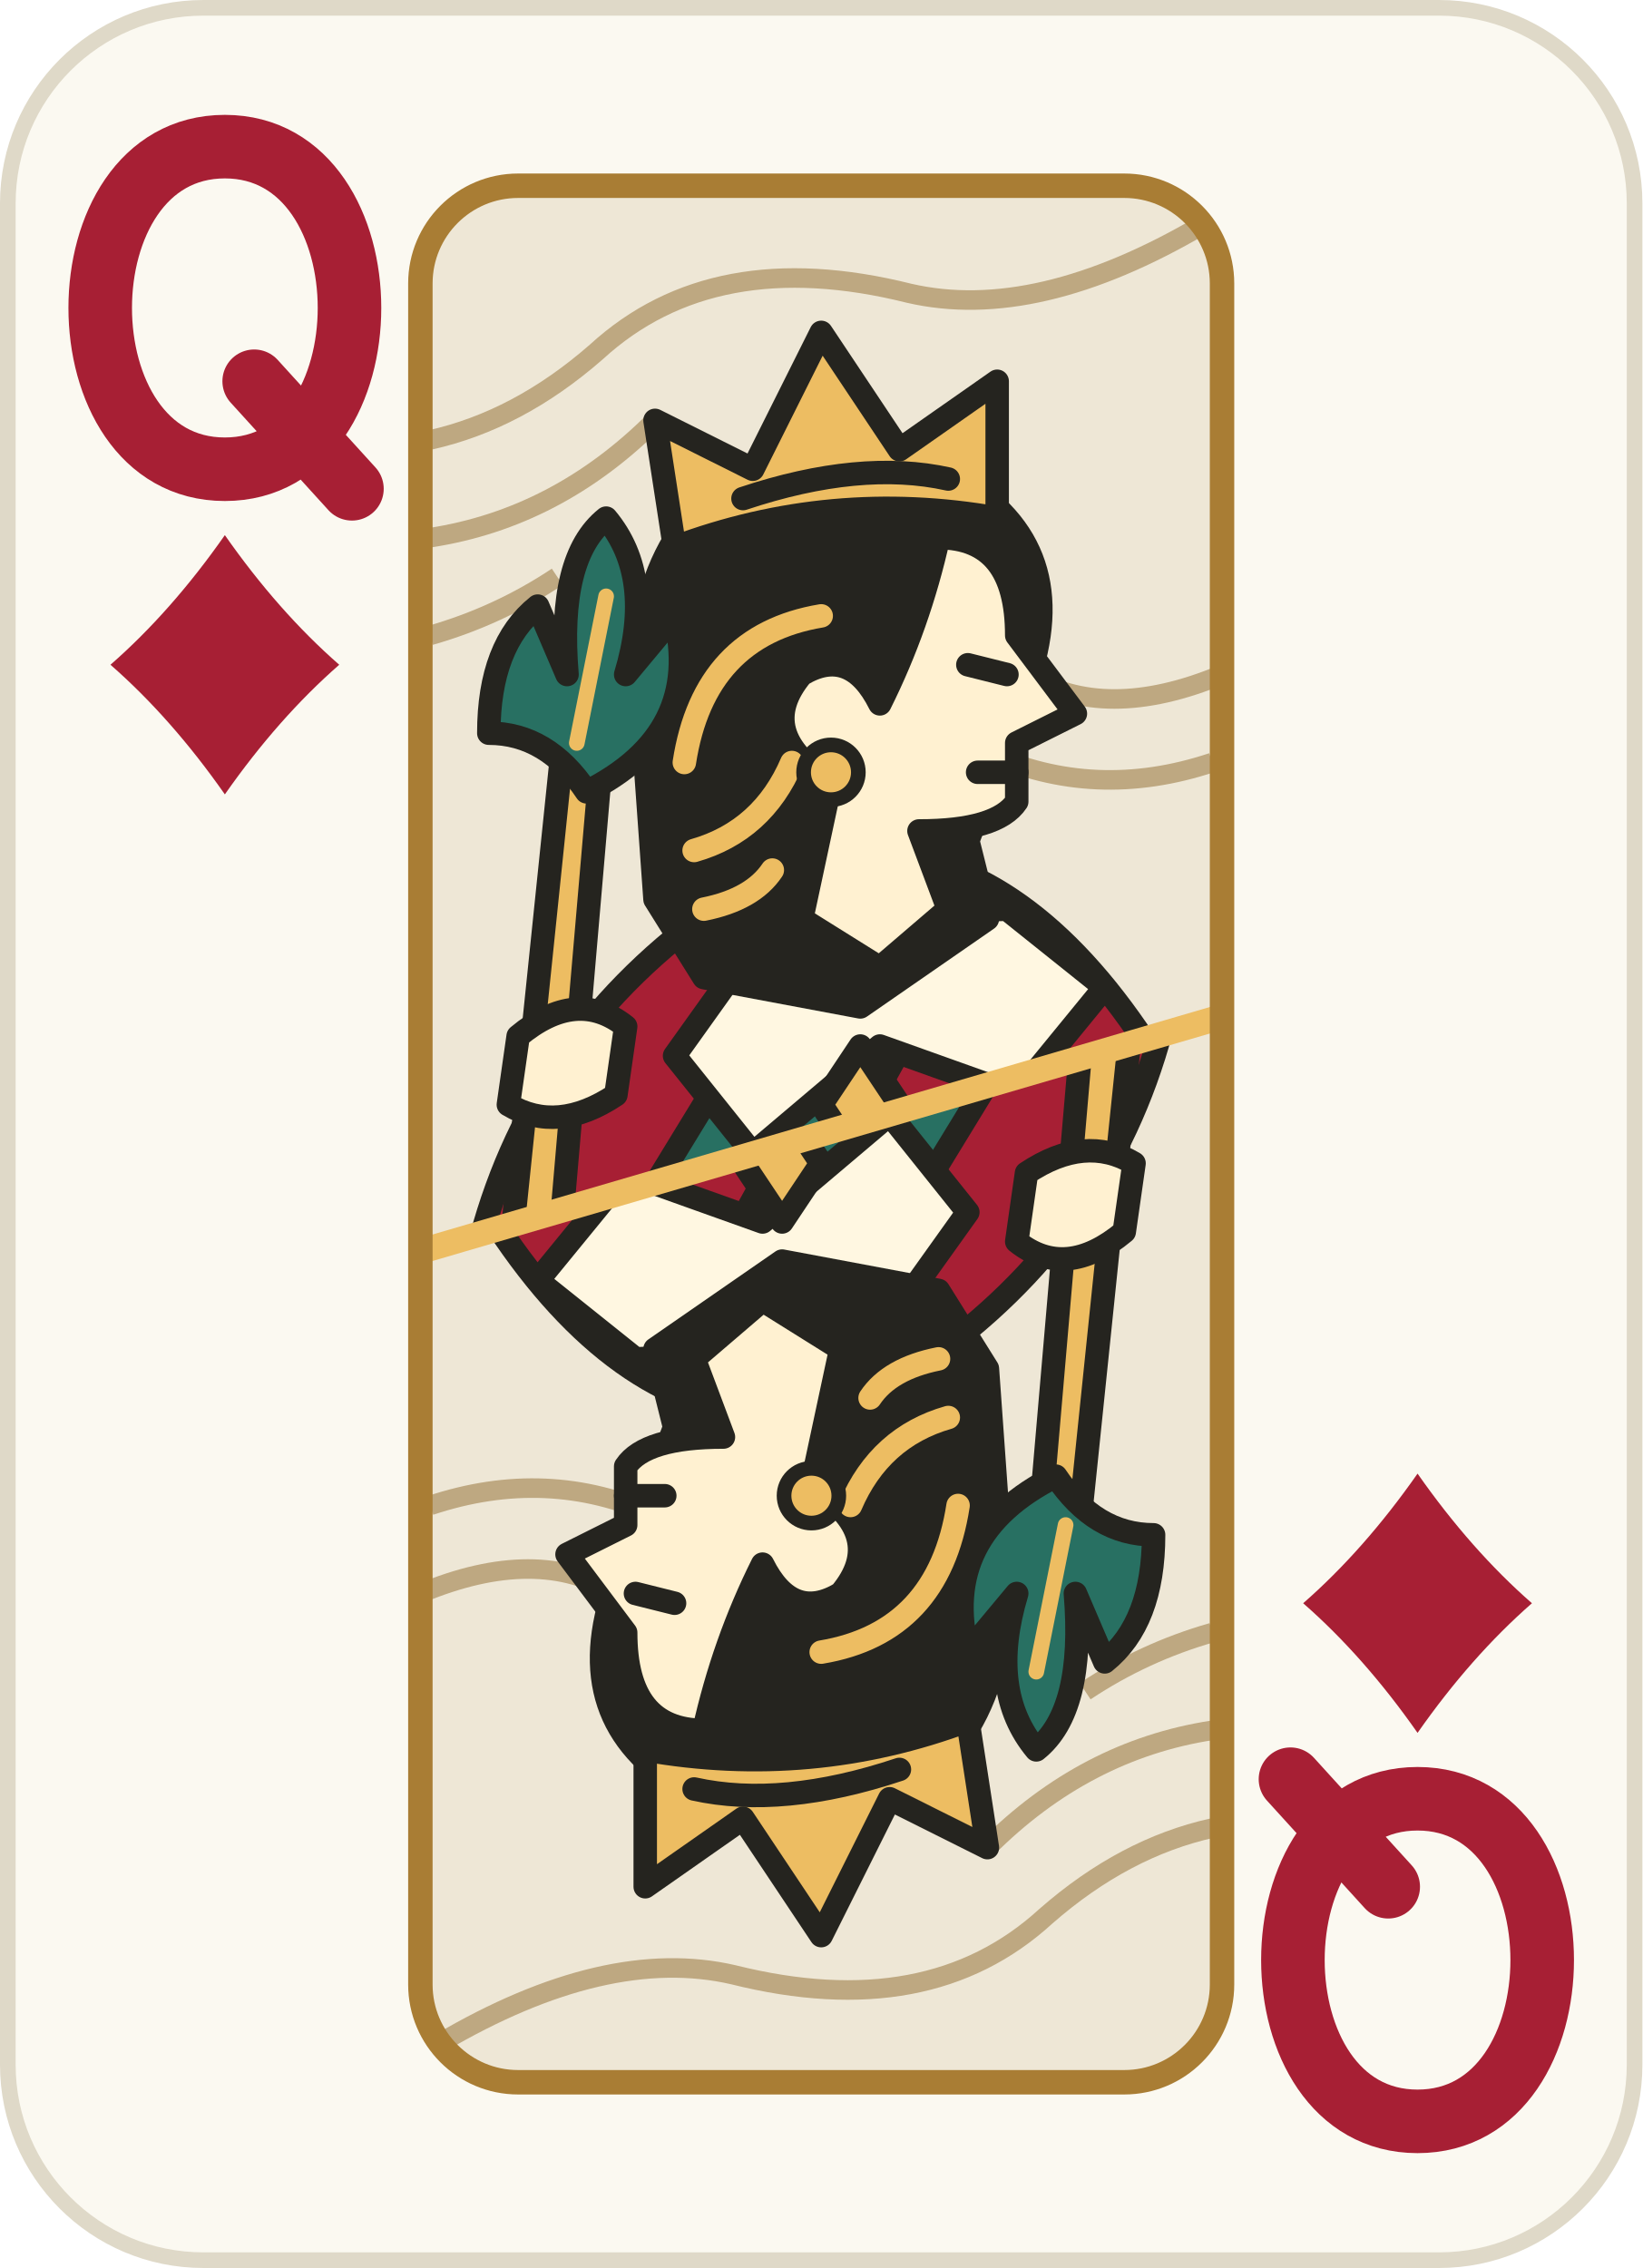
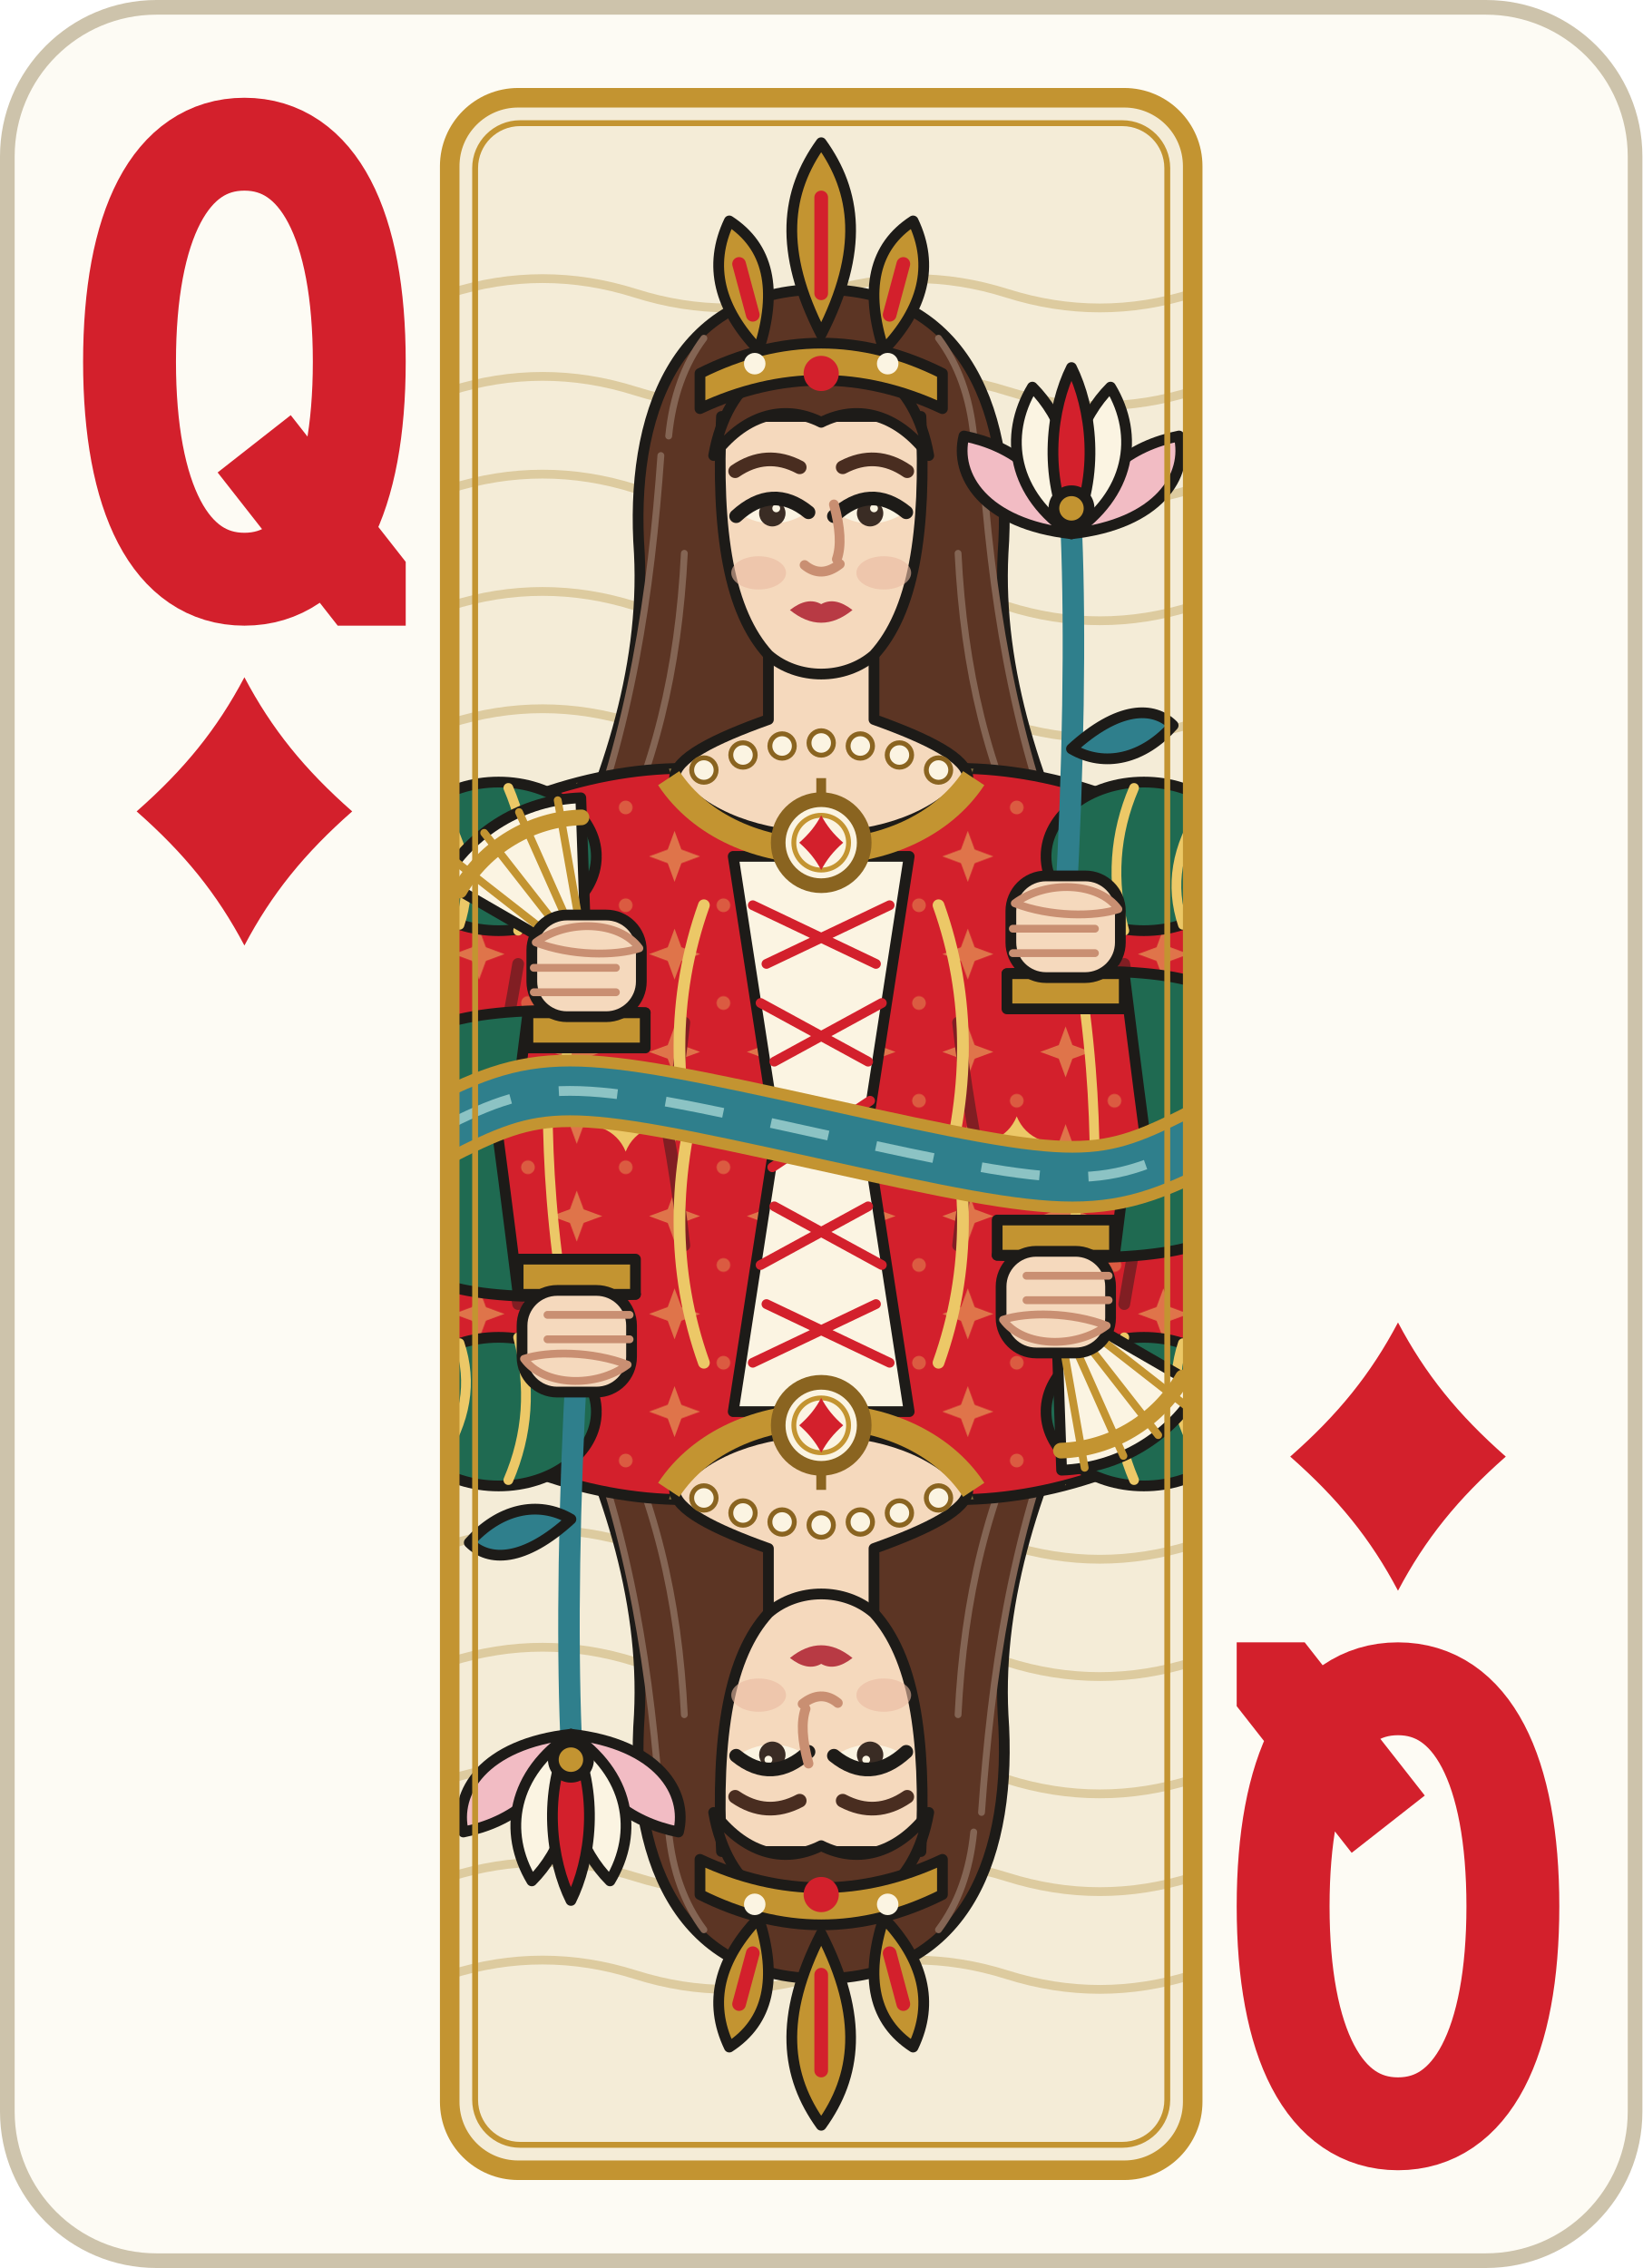
<svg xmlns="http://www.w3.org/2000/svg" width="168" height="232" viewBox="0 0 168 232" preserveAspectRatio="none">
-   <rect x=".8" y=".8" width="166.4" height="230.4" rx="20" fill="#fbf9f1" stroke="#dfd9c8" stroke-width="1.6" />
-   <g color="#a71f34" fill="currentColor">
+   <defs>
+     <path id="pip" d="M0-56C11.4-34.4 25-17.6 45 0C25 17.6 11.4 34.4 0 56C-11.4 34.4-25 17.6-45 0C-25-17.6-11.4-34.4 0-56Z" />
+     <clipPath id="rank-box">
+       <rect x="8.5" y="10" width="33" height="54" />
+     </clipPath>
    <g id="index">
-       <path d="M0 0 C17 0 17 33 0 33 C-17 33-17 0 0 0 Z M3 24 L13 35" transform="translate(23 15)" fill="none" stroke="currentColor" stroke-width="6.5" stroke-linecap="round" stroke-linejoin="round" />
-       <path d="M0-17 Q7-7 15 0 Q7 7 0 17 Q-7 7-15 0 Q-7-7 0-17Z" transform="translate(23 68) scale(0.78)" />
+       <g clip-path="url(#rank-box)">
+         <path d="M0 4.75C7.55 4.75 11.75 13 11.75 27C11.75 41 7.55 49.25 0 49.25C-7.55 49.25-11.75 41-11.75 27C-11.75 13-7.55 4.75 0 4.75ZM1 35.4L19.5 59" transform="translate(25 10)" fill="none" stroke="currentColor" stroke-width="9.5" stroke-miterlimit="3" />
+       </g>
+       <use href="#pip" transform="translate(25 83) scale(0.245)" />
    </g>
+     <pattern id="brocade" width="10" height="10" patternUnits="userSpaceOnUse">
+       <path d="M5 2.4L5.7 4.3 7.6 5 5.7 5.7 5 7.6 4.3 5.7 2.4 5 4.3 4.3Z" fill="#ecc867" opacity=".5" />
+       <g fill="#ecc867" opacity=".35">
+         <circle r=".7" />
+         <circle cx="10" r=".7" />
+         <circle cy="10" r=".7" />
+         <circle cx="10" cy="10" r=".7" />
+       </g>
+     </pattern>
+     <clipPath id="frame">
+       <rect x="46" y="10" width="76" height="212" rx="7" />
+     </clipPath>
+     <clipPath id="upper">
+       <path d="M44 116C55.4 110.12 57.4 110.12 84 116S112.6 121.88 124 116V8H44Z" />
+     </clipPath>
+     <g id="figure" clip-path="url(#upper)">
+       <path d="M46 30q9.5-3 19 0t19 0 19 0 19 0M46 40q9.5-3 19 0t19 0 19 0 19 0M46 50q9.5-3 19 0t19 0 19 0 19 0M46 62q9.5-3 19 0t19 0 19 0 19 0M46 74q9.5-3 19 0t19 0 19 0 19 0M46 88q9.5-3 19 0t19 0 19 0 19 0M46 102q9.5-3 19 0t19 0 19 0 19 0" fill="none" stroke="#ddcb9f" stroke-width="0.9" stroke-linecap="round" stroke-linejoin="round" />
+       <g transform="translate(84 12.6)">
+         <path d="M0 17C-15 17-19.6 30-18.6 44C-18 56-22 68-28 80C-20 84-12 78-10 70H10C12 78 20 84 28 80C22 68 18 56 18.6 44C19.6 30 15 17 0 17Z" fill="#5c3524" stroke="#1d1b18" stroke-width="1.1" stroke-linejoin="round" stroke-linecap="round" />
+         <path d="M-14 44C-14.6 56-17 66-22 76M14 44C14.6 56 17 66 22 76M-16.4 34C-17.4 48-19.4 62-25 76M16.4 34C17.4 48 19.4 62 25 76M-12 22Q-15 26-15.6 32M12 22Q15 26 15.6 32" fill="none" stroke="#846554" stroke-width="0.7" stroke-linecap="round" stroke-linejoin="round" />
+         <path d="M-44 78C-36 70-24 66-14 66C-8 70 8 70 14 66C24 66 36 70 44 78V110H-44Z" fill="#d3202c" stroke="#1d1b18" stroke-width="1.1" stroke-linejoin="round" stroke-linecap="round" />
+         <path d="M-44 78C-36 70-24 66-14 66C-8 70 8 70 14 66C24 66 36 70 44 78V110H-44Z" fill="url(#brocade)" />
+         <path d="M-31 86Q-33 98-36 110M31 86Q33 98 36 110M-14 92Q-15 101-17 110M14 92Q15 101 17 110" fill="none" stroke="#811e23" stroke-width="1.2" stroke-linecap="round" stroke-linejoin="round" />
+         <path d="M-12 80Q-17 94-12 110M12 80Q17 94 12 110" fill="none" stroke="#ecc867" stroke-width="1.2" stroke-linecap="round" stroke-linejoin="round" />
+         <g fill="#ecc867">
+           <path d="M-20 101.6Q-19.3 103.3-17.6 104Q-19.3 104.7-20 106.4Q-20.7 104.7-22.4 104Q-20.7 103.3-20 101.6Z" />
+           <path d="M20 101.6Q20.7 103.3 22.4 104Q20.7 104.7 20 106.4Q19.3 104.7 17.6 104Q19.3 103.3 20 101.6Z" />
+         </g>
+         <ellipse cx="-33" cy="75" rx="10" ry="7.6" fill="#1f6a51" stroke="#1d1b18" stroke-width="1.1" stroke-linejoin="round" stroke-linecap="round" />
+         <ellipse cx="33" cy="75" rx="10" ry="7.6" fill="#1f6a51" stroke="#1d1b18" stroke-width="1.1" stroke-linejoin="round" stroke-linecap="round" />
+         <path d="M-39 70Q-35 76-37 82M-32 68Q-29 75-31 82.6M39 70Q35 76 37 82M32 68Q29 75 31 82.6" fill="none" stroke="#ecc867" stroke-width="1" stroke-linecap="round" stroke-linejoin="round" />
+         <path d="M-9 75H9L3.6 110H-3.6Z" fill="#fbf4e2" stroke="#1d1b18" stroke-width="1.1" stroke-linejoin="round" stroke-linecap="round" />
+         <path d="M-7 80L5.6 86M7 80L-5.6 86M-6.2 90L4.8 96M6.2 90L-4.8 96M-5 100L4 106M5 100L-4 106" fill="none" stroke="#d3202c" stroke-width="1" stroke-linecap="round" stroke-linejoin="round" />
+         <path d="M-5.4 50V61C-11 63-15 65-15 67C-9 75 9 75 15 67C15 65 11 63 5.4 61V50Z" fill="#f5d9bd" stroke="#1d1b18" stroke-width="1.1" stroke-linejoin="round" stroke-linecap="round" />
+         <path d="M-15.6 67C-9 77 9 77 15.6 67" fill="none" stroke="#c39431" stroke-width="2.6" />
+         <g fill="#fbf4e2" stroke="#8a6420" stroke-width=".5">
+           <circle cx="-12" cy="66.17" r="1.25" />
+           <circle cx="-8" cy="64.63" r="1.25" />
+           <circle cx="-4" cy="63.71" r="1.25" />
+           <circle cx="0" cy="63.4" r="1.25" />
+           <circle cx="4" cy="63.71" r="1.25" />
+           <circle cx="8" cy="64.63" r="1.25" />
+           <circle cx="12" cy="66.17" r="1.25" />
+         </g>
+         <path d="M0 67V70" stroke="#8a6420" stroke-width="1" />
+         <circle cx="0" cy="73.6" r="4.4" fill="#fbf4e2" stroke="#8a6420" stroke-width="1.5" />
+         <circle cx="0" cy="73.6" r="2.8" fill="none" stroke="#c39431" stroke-width=".5" />
+         <use href="#pip" transform="translate(0 73.6) scale(0.05)" fill="#d3202c" />
+         <path d="M-10.2 30C-10.8 42-9.4 50-5.4 54.4C-2.4 57 2.4 57 5.4 54.4C9.4 50 10.8 42 10.2 30Z" fill="#f5d9bd" stroke="#1d1b18" stroke-width="1.1" stroke-linejoin="round" stroke-linecap="round" />
+         <ellipse cx="-6.4" cy="46" rx="2.8" ry="1.7" fill="#eab9a0" opacity=".6" />
+         <ellipse cx="6.4" cy="46" rx="2.8" ry="1.7" fill="#eab9a0" opacity=".6" />
+         <path d="M-8.3 40Q-5 37.5-1.7 40Q-5 41.9-8.3 40Z" fill="#fbf4e2" />
+         <circle cx="-5" cy="39.9" r="1.35" fill="#3a2c24" />
+         <circle cx="-4.6" cy="39.4" r=".4" fill="#fbf4e2" />
+         <path d="M-8.7 40.2Q-5 36.8-1.3 39.8" fill="none" stroke="#1d1b18" stroke-width="1.4" stroke-linecap="round" stroke-linejoin="round" />
+         <path d="M1.7 40Q5 37.5 8.3 40Q5 41.9 1.7 40Z" fill="#fbf4e2" />
+         <circle cx="5" cy="39.9" r="1.35" fill="#3a2c24" />
+         <circle cx="5.4" cy="39.4" r=".4" fill="#fbf4e2" />
+         <path d="M1.3 40.2Q5 36.8 8.7 39.8" fill="none" stroke="#1d1b18" stroke-width="1.4" stroke-linecap="round" stroke-linejoin="round" />
+         <path d="M-8.8 35.6Q-5.6 33.4-2.2 35.2M8.8 35.6Q5.6 33.4 2.2 35.2" fill="none" stroke="#492d20" stroke-width="1.4" stroke-linecap="round" stroke-linejoin="round" />
+         <path d="M1.3 39Q2.3 42.6 1.6 44.6M-1.7 45.2Q0 46.6 1.9 45.1" fill="none" stroke="#c98f72" stroke-width="1" stroke-linecap="round" stroke-linejoin="round" />
+         <path d="M-3.2 49.8Q-1.4 48.4 0 49.2Q1.4 48.4 3.2 49.8Q0 52.4-3.2 49.8Z" fill="#b83a44" />
+         <path d="M-11 34C-9.6 26-4 23 0 25.6C4 23 9.6 26 11 34C8 30 4 28.6 0 30.6C-4 28.6-8 30-11 34Z" fill="#5c3524" stroke="#1d1b18" stroke-width="1.1" stroke-linejoin="round" stroke-linecap="round" />
+         <path d="M-12.4 25.6Q0 19.4 12.4 25.6V29.2Q0 23.4-12.4 29.2Z" fill="#c39431" stroke="#1d1b18" stroke-width="1.1" stroke-linejoin="round" stroke-linecap="round" />
+         <path d="M0 2C3.6 7 4.4 13 0 21.6C-4.4 13-3.6 7 0 2ZM-9.4 10C-5.4 12.6-4.4 17-6.4 23.2C-10.4 19-11.6 14.6-9.4 10ZM9.4 10C5.4 12.6 4.4 17 6.4 23.2C10.4 19 11.6 14.6 9.4 10Z" fill="#c39431" stroke="#1d1b18" stroke-width="1.1" stroke-linejoin="round" stroke-linecap="round" />
+         <path d="M0 7.6V17.4M-8.4 14.4L-7 19.6M8.4 14.4L7 19.6" fill="none" stroke="#d3202c" stroke-width="1.4" stroke-linecap="round" stroke-linejoin="round" />
+         <circle cx="0" cy="25.6" r="1.8" fill="#d3202c" />
+         <circle cx="-6.8" cy="24.6" r="1.1" fill="#fbf4e2" />
+         <circle cx="6.8" cy="24.6" r="1.1" fill="#fbf4e2" />
+         <path d="M19 87H31C32 95 33 103 34 110H44V91C40 88 37 86 19 87Z" fill="#1f6a51" stroke="#1d1b18" stroke-width="1.1" stroke-linejoin="round" stroke-linecap="round" />
+         <path d="M27 91C28 99 28 105 28 110" fill="none" stroke="#ecc867" stroke-width="1" stroke-linecap="round" stroke-linejoin="round" />
+         <path d="M25 80C25.8 66 26 52 25.6 42" fill="none" stroke="#2f7f8c" stroke-width="2.2" stroke-linecap="round" />
+         <path d="M25.6 64C30.4 59.6 34 59.6 36 61.6C33 65 29 66 25.6 64Z" fill="#2f7f8c" stroke="#1d1b18" stroke-width="1.1" stroke-linejoin="round" stroke-linecap="round" />
+         <g transform="translate(25.6 36)" stroke="#1d1b18" stroke-width="1.1" stroke-linejoin="round" stroke-linecap="round">
+           <path d="M0 6C-9 5-12 0-11-4C-6-3-2 0 0 6ZM0 6C9 5 12 0 11-4C6-3 2 0 0 6Z" fill="#f2bcc4" />
+           <path d="M0 6C-6 2-7-4-4-9C-1-6 1-1 0 6ZM0 6C6 2 7-4 4-9C1-6-1-1 0 6Z" fill="#fbf4e2" />
+           <path d="M0 6C-3 0-2-7 0-11C2-7 3 0 0 6Z" fill="#d3202c" />
+           <circle cy="3.4" r="1.8" fill="#c39431" />
+         </g>
+         <path d="M19 87H31V90.6H19Z" fill="#c39431" stroke="#1d1b18" stroke-width="1.1" stroke-linejoin="round" stroke-linecap="round" />
+         <rect x="19.4" y="77" width="11.2" height="10.4" rx="3.6" fill="#f5d9bd" stroke="#1d1b18" stroke-width="1.1" stroke-linejoin="round" stroke-linecap="round" />
+         <path d="M19.6 82.4H28M19.6 84.9H28" fill="none" stroke="#c98f72" stroke-width="0.8" stroke-linecap="round" stroke-linejoin="round" />
+         <path d="M19.8 79.8C23 77.4 28.4 77.6 30.4 80.4C28 81.2 23.4 81.2 19.8 79.8Z" fill="#f5d9bd" stroke="#c98f72" stroke-width=".8" stroke-linejoin="round" />
+         <path d="M-18 91H-30C-31 99-32 107-33 110H-44V95C-40 92-36 90-18 91Z" fill="#1f6a51" stroke="#1d1b18" stroke-width="1.1" stroke-linejoin="round" stroke-linecap="round" />
+         <path d="M-26 95C-27 103-27 109-27 110" fill="none" stroke="#ecc867" stroke-width="1" stroke-linecap="round" stroke-linejoin="round" />
+         <path d="M-24 86L-38.72 77.5A17 17 0 0 1 -24.59 69.01Z" fill="#fbf4e2" stroke="#1d1b18" stroke-width="1.1" stroke-linejoin="round" stroke-linecap="round" />
+         <path d="M-24 86L-37.4 75.53M-24 86L-34.47 72.6M-24 86L-30.91 70.47M-24 86L-26.95 69.26" fill="none" stroke="#c39431" stroke-width="0.8" stroke-linecap="round" stroke-linejoin="round" />
+         <path d="M-36.99 78.5A15 15 0 0 1 -24.52 71.01" fill="none" stroke="#c39431" stroke-width="1.6" stroke-linecap="round" stroke-linejoin="round" />
+         <path d="M-30 91H-18V94.6H-30Z" fill="#c39431" stroke="#1d1b18" stroke-width="1.1" stroke-linejoin="round" stroke-linecap="round" />
+         <rect x="-29.6" y="81" width="11.2" height="10.4" rx="3.6" fill="#f5d9bd" stroke="#1d1b18" stroke-width="1.1" stroke-linejoin="round" stroke-linecap="round" />
+         <path d="M-29.4 86.4H-21M-29.4 88.9H-21" fill="none" stroke="#c98f72" stroke-width="0.8" stroke-linecap="round" stroke-linejoin="round" />
+         <path d="M-29.2 83.8C-26 81.4-20.6 81.6-18.6 84.4C-21 85.2-25.6 85.2-29.2 83.8Z" fill="#f5d9bd" stroke="#c98f72" stroke-width=".8" stroke-linejoin="round" />
+       </g>
+     </g>
+   </defs>
+   <rect x=".75" y=".75" width="166.5" height="230.5" rx="15.25" fill="#fdfbf4" stroke="#cdc3ab" stroke-width="1.5" />
+   <g color="#d3202c" fill="currentColor">
+     <rect x="46" y="10" width="76" height="212" rx="7" fill="#f4ecd7" />
+     <g clip-path="url(#frame)">
+       <use href="#figure" />
+       <use href="#figure" transform="rotate(180 84 116)" />
+       <path d="M44 116C55.4 110.12 57.4 110.12 84 116S112.6 121.88 124 116" fill="none" stroke="#c39431" stroke-width="7.4" />
+       <path d="M44 116C55.4 110.12 57.4 110.12 84 116S112.6 121.88 124 116" fill="none" stroke="#2f7f8c" stroke-width="5" />
+       <path d="M44 116C55.4 110.12 57.4 110.12 84 116S112.6 121.88 124 116" fill="none" stroke="#8cc3c4" stroke-width="1" pathLength="100" stroke-dasharray="6 5" stroke-dashoffset="-47" />
+     </g>
+     <rect x="46" y="10" width="76" height="212" rx="7" fill="none" stroke="#c39431" stroke-width="2" />
+     <rect x="48.6" y="12.6" width="70.8" height="206.8" rx="4.6" fill="none" stroke="#c39431" stroke-width=".6" />
+     <use href="#index" />
    <use href="#index" transform="rotate(180 84 116)" />
-     <defs>
-       <clipPath id="half">
-         <path d="M43 19H125V104L43 128Z" />
-       </clipPath>
-       <clipPath id="frame">
-         <rect x="43" y="19" width="82" height="194" rx="10" />
-       </clipPath>
-     </defs>
-     <rect x="43" y="19" width="82" height="194" rx="10" fill="#eee7d6" />
-     <g clip-path="url(#frame)">
-       <g id="portrait" clip-path="url(#half)">
-         <path d="M44 45Q53 43 61 36Q73 25 93 30Q106 33 123 23M44 55Q57 53 67 43M44 65Q51 63 57 59M105 69Q113 74 125 69M101 77Q112 82 124 78" fill="none" stroke="#bea881" stroke-width="2" />
-         <g stroke="#25241f" stroke-width="2.4" stroke-linejoin="round" stroke-linecap="round">
-           <path d="M48 132Q52 110 69 96L84 88 100 90Q114 97 125 121L128 132Z" fill="currentColor" />
-           <path d="M61 131L83 95 95 102 79 131Z" fill="#287062" />
-           <path d="M103 93L113 101 104 112 90 107 77 118 69 108 79 94Z" fill="#fff7e1" />
-           <path d="M66 78Q63 57 75 49Q85 42 98 49Q110 56 105 70L99 86 101 94 88 103 72 100 67 92Z" fill="#25241f" />
-           <path d="M96 55Q104 55 104 65L110 73 104 76V82Q102 85 94 85L97 93 90 99 82 94 85 80Q77 75 82 69Q87 66 90 72Q94 64 96 55Z" fill="#fff1d1" />
-           <path d="M70 78Q72 65 84 63M71 87Q78 85 81 78M72 93Q77 92 79 89" fill="none" stroke="#edbd62" />
-           <path d="M69 56L67 43 77 48 84 34 92 46 102 39 102 53Q85 50 69 56Z" fill="#edbd62" />
-           <path d="M76 51Q88 47 97 49M99 68L103 69M100 79H104" fill="none" />
-           <circle cx="85" cy="79" r="2.8" fill="#edbd62" stroke-width="1.5" />
-           <path d="M52 130L58 72 62 72 57 130Z" fill="#edbd62" />
-           <path d="M60 81Q56 75 50 75Q50 66 55 62L58 69Q57 57 62 53Q67 59 64 69L69 63Q72 75 60 81Z" fill="#287062" />
-           <path d="M59 76L62 61" fill="none" stroke="#edbd62" stroke-width="1.6" />
-           <path d="M53 106Q59 101 64 105L63 112Q57 116 52 113Z" fill="#fff1d1" />
-           <path d="M88 107L92 113 88 119 84 113Z" fill="#edbd62" />
-           <path d="M96 120Q106 117 111 111" fill="none" stroke="#edbd62" stroke-width="3" />
-         </g>
-       </g>
-       <use href="#portrait" transform="rotate(180 84 116)" />
-       <path d="M43 128L125 104" fill="none" stroke="#edbd62" stroke-width="2.6" />
-     </g>
-     <rect x="43" y="19" width="82" height="194" rx="10" fill="none" stroke="#a97d34" stroke-width="2.5" />
  </g>
</svg>
